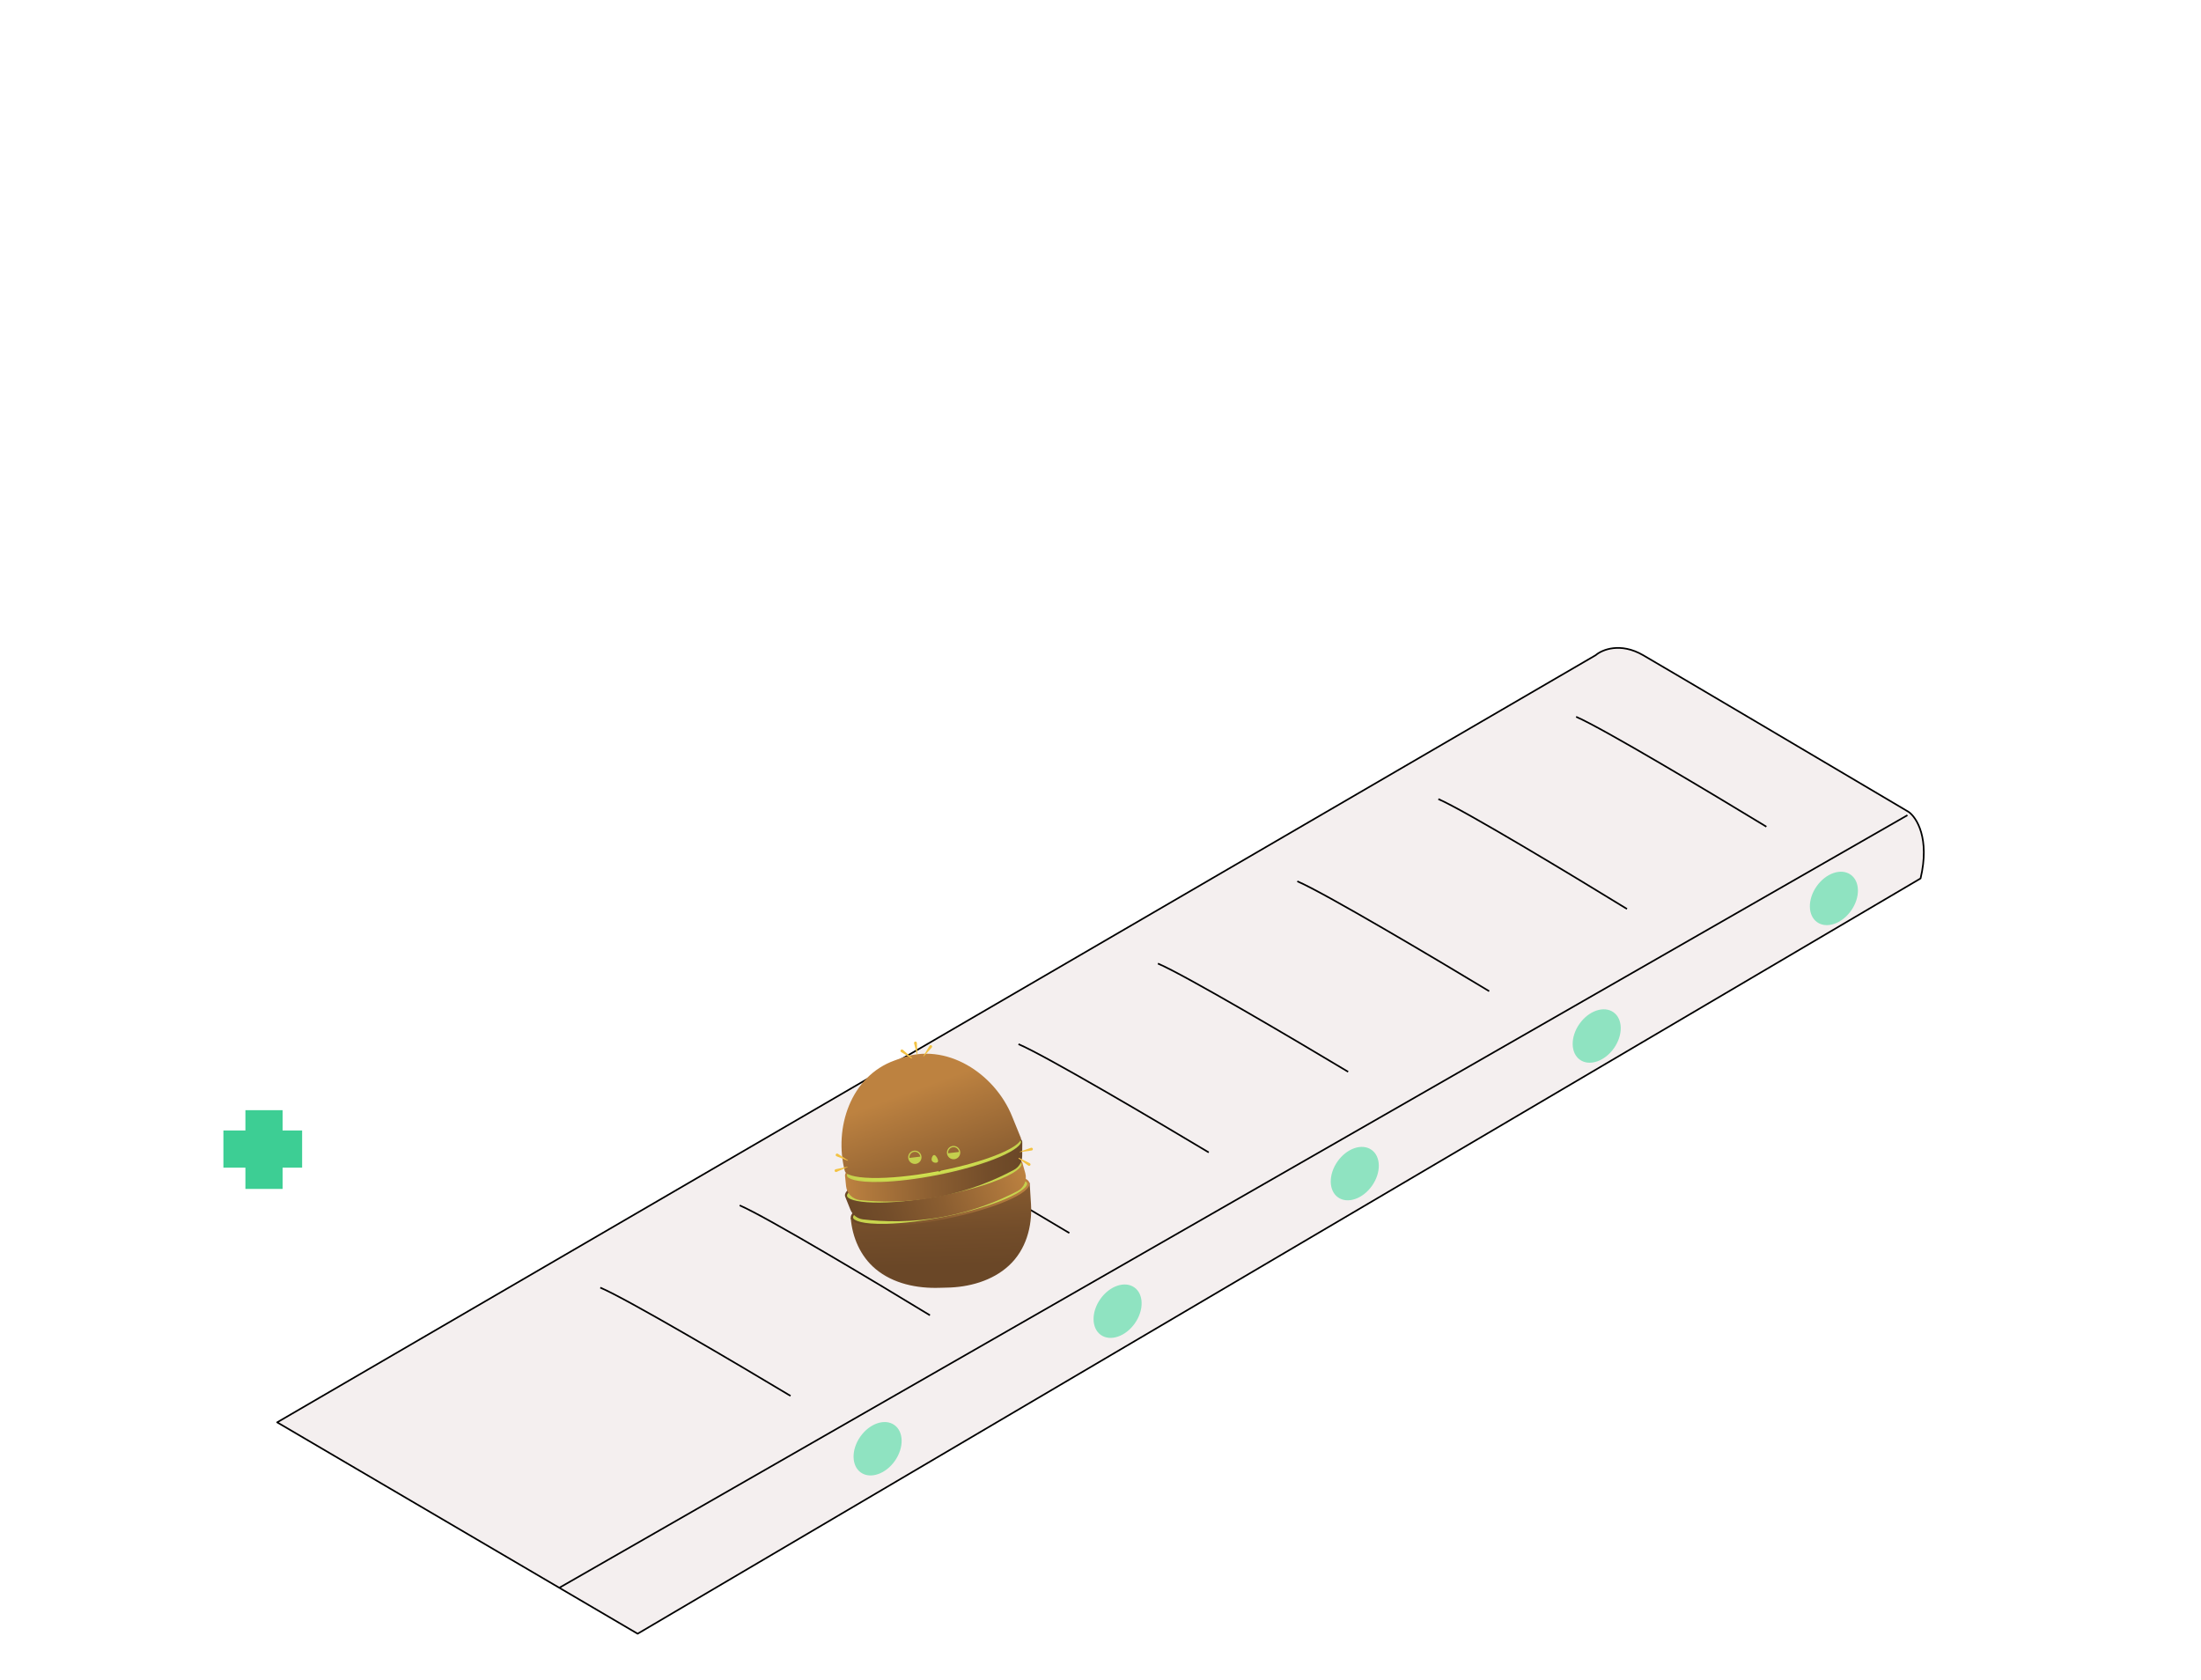
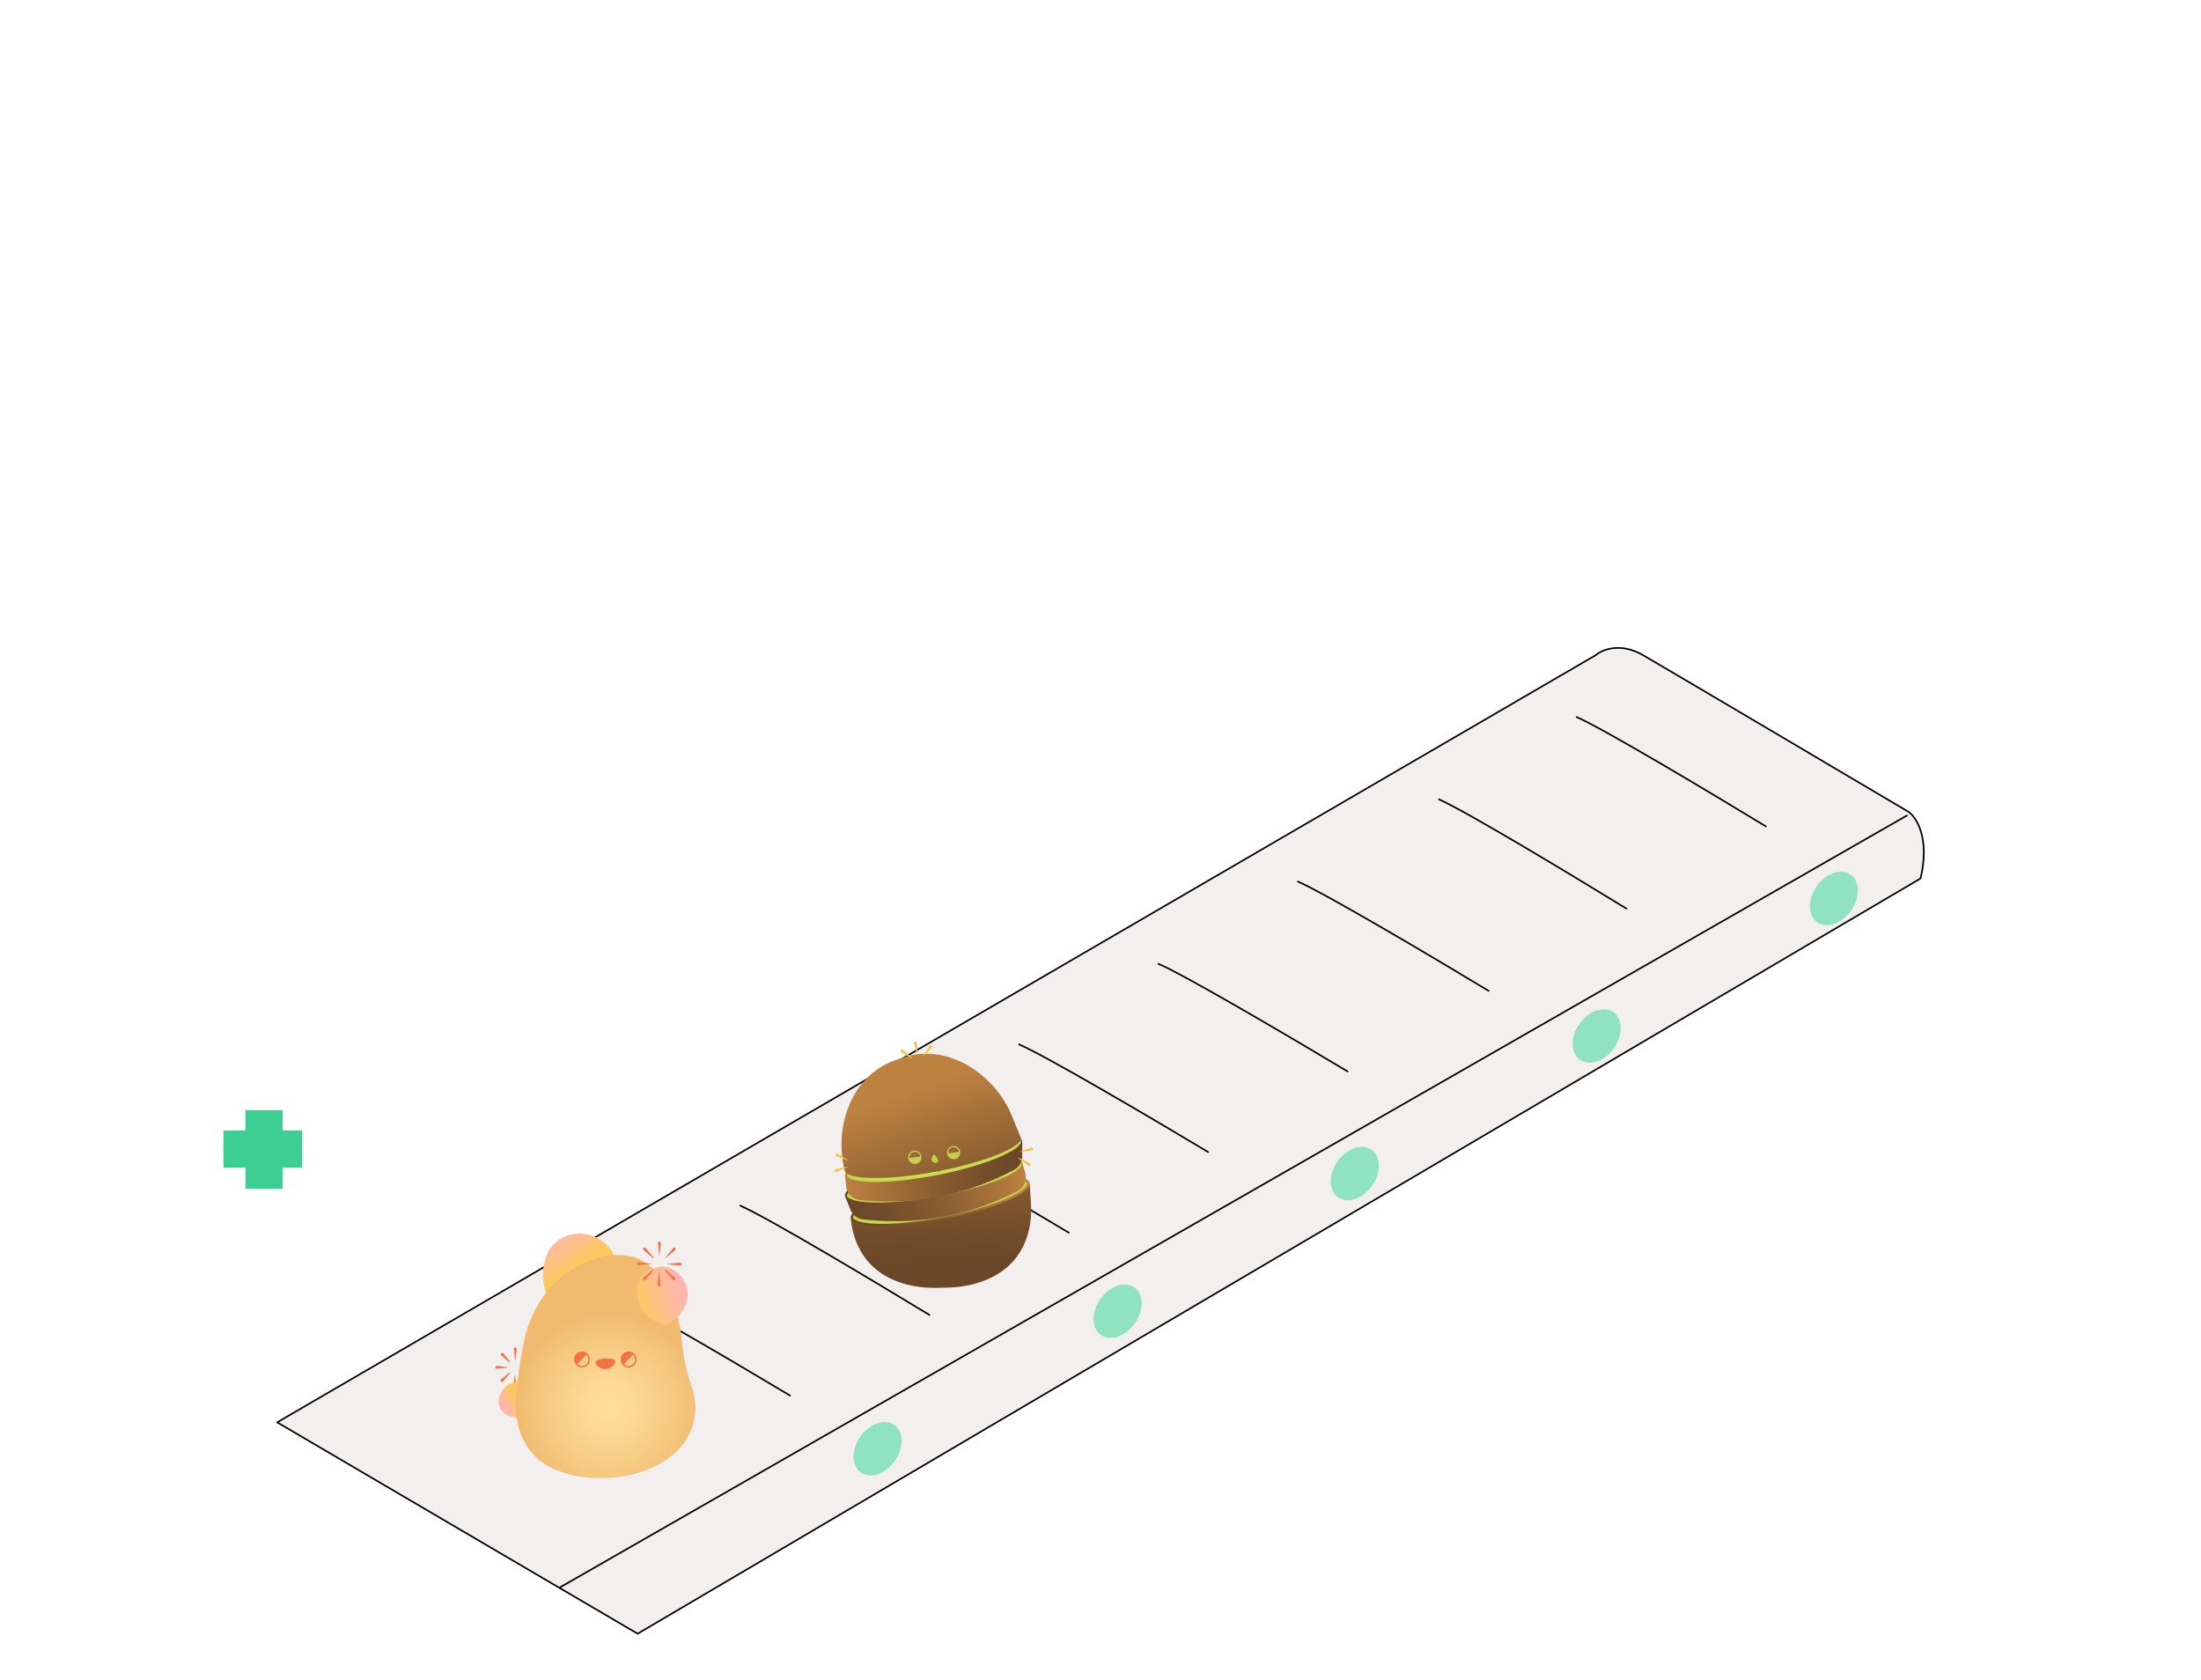
<svg xmlns="http://www.w3.org/2000/svg" width="1342" height="1024" viewBox="0 0 1342 1024" fill="none">
  <path d="M972.922 399.431L169 867.129L388.777 996L1171.01 535.542C1176.79 511.216 1168.6 498.377 1163.78 494.998C1115.58 466.487 1015.72 407.457 1001.84 399.431C987.959 391.406 976.778 396.087 972.922 399.431Z" fill="#F4EFEF" stroke="black" stroke-linejoin="round" />
  <path d="M366 785C382.24 791.859 450.1 831.858 482 851" stroke="black" />
  <path d="M451 734.857C467.24 741.82 535.1 782.425 567 801.857" stroke="black" />
  <path d="M536 685.715C552.24 692.574 620.1 732.573 652 751.715" stroke="black" />
  <path d="M621 636.57C637.24 643.429 705.1 683.428 737 702.57" stroke="black" />
  <path d="M706 587.428C722.24 594.287 790.1 634.286 822 653.428" stroke="black" />
  <path d="M791 537.285C807.38 544.248 875.825 584.853 908 604.285" stroke="black" />
  <path d="M877 487.143C893.1 494.105 960.375 534.711 992 554.143" stroke="black" />
  <path d="M961 437C977.24 443.963 1045.1 484.568 1077 504" stroke="black" />
  <path d="M341.037 967.974L1163 497" stroke="black" />
  <ellipse cx="535.093" cy="883.231" rx="17.727" ry="12.866" transform="rotate(-54.8943 535.093 883.231)" fill="#8FE3C1" />
  <ellipse cx="826.042" cy="715.487" rx="17.727" ry="12.866" transform="rotate(-54.8943 826.042 715.487)" fill="#8FE3C1" />
  <ellipse cx="973.554" cy="631.608" rx="17.727" ry="12.866" transform="rotate(-54.8943 973.554 631.608)" fill="#8FE3C1" />
  <ellipse cx="1118.17" cy="547.729" rx="17.727" ry="12.866" transform="rotate(-54.8943 1118.17 547.729)" fill="#8FE3C1" />
  <ellipse cx="681.423" cy="799.365" rx="17.727" ry="12.866" transform="rotate(-54.8943 681.423 799.365)" fill="#8FE3C1" />
  <path d="M628.629 734.113C629.438 747.909 625.536 761.921 615.235 771.492C605.037 780.969 590.552 784.841 576.943 785.009C575.309 785.039 574.492 785.061 572.858 785.119C559.204 785.558 544.656 782.643 533.896 773.672C524.59 765.912 519.678 754.394 518.699 742.481L627.805 721.027C628.08 725.391 628.355 729.752 628.629 734.113Z" fill="url(#paint0_linear_5199_11774)" />
  <path d="M627.676 721.194C628.915 727.483 605.535 737.383 575.46 743.305C545.384 749.223 519.998 748.925 518.759 742.632C517.521 736.343 540.9 726.443 570.976 720.521C601.051 714.599 626.437 714.901 627.676 721.194Z" fill="url(#paint1_linear_5199_11774)" />
  <path d="M540.708 746.103C525.137 746.521 520.454 743.948 520.142 742.36C519.816 740.702 523.164 737.184 533.676 732.734C543.452 728.595 556.795 724.75 571.251 721.903C583.6 719.474 595.844 717.988 605.731 717.723C621.302 717.305 625.984 719.878 626.297 721.466C626.622 723.124 623.275 726.641 612.763 731.091C602.986 735.231 589.644 739.076 575.188 741.923C562.839 744.352 550.592 745.838 540.708 746.103Z" fill="url(#paint2_radial_5199_11774)" />
  <path d="M564.291 730.03C563.547 730.559 560.273 732.881 560.759 734.402C561.805 737.672 579.52 734.923 584.993 730.728C585.622 730.244 587.276 728.979 586.965 727.98C586.731 727.225 585.474 726.946 584.554 726.782C578.466 725.703 572.295 727.166 570.044 727.75C566.636 728.634 565.372 729.264 564.291 730.03Z" fill="#FFE6CC" />
  <path d="M553.668 734.126C553.977 733.479 557.402 734.001 557.414 734.45C557.424 734.839 554.878 735.683 553.934 734.743C553.891 734.699 553.555 734.364 553.668 734.126Z" fill="#063B01" />
  <path d="M575.575 739.37C575.93 739.687 576.617 739.791 576.992 739.518C577.853 738.884 576.993 736.258 576.354 736.244C575.747 736.232 574.665 738.563 575.575 739.37Z" fill="#063B01" />
  <path d="M561.395 739.581C561.534 739.935 563.114 739.995 564.187 739.163C564.919 738.592 565.432 737.592 565.173 737.35C564.673 736.887 561.161 738.991 561.395 739.581Z" fill="#063B01" />
  <path d="M590.42 733.973C589.263 734.649 586.827 733.055 586.982 732.556C587.086 732.223 588.355 732.337 589.78 732.467C590.561 732.537 590.865 732.627 590.973 732.846C591.143 733.178 590.828 733.734 590.42 733.973Z" fill="#063B01" />
  <path d="M572.262 724.805C571.93 724.604 570.855 725.082 570.825 725.514C570.817 725.606 570.901 725.726 571.065 725.967C571.339 726.367 571.474 726.563 571.583 726.568C571.99 726.574 572.701 725.071 572.262 724.805Z" fill="#063B01" />
  <path d="M562.061 727.721C561.437 727.745 560.863 728.195 560.922 728.443C561.032 728.875 563.206 728.96 563.35 728.553C563.438 728.302 562.821 727.69 562.061 727.721Z" fill="#063B01" />
  <path d="M591.514 725.027C591.513 724.736 590.379 724.303 589.37 724.646C588.679 724.882 588.028 725.486 588.147 725.725C588.38 726.185 591.52 725.515 591.514 725.027Z" fill="#063B01" />
  <path d="M557.044 730.625C556.925 730.39 557.274 729.914 557.7 729.709C558.774 729.2 560.434 730.376 560.333 730.677C560.31 730.744 560.205 730.74 558.693 730.763C557.413 730.78 557.125 730.791 557.044 730.625Z" fill="#A2C71E" />
  <path d="M580.416 723.641C580.768 723.155 581.478 722.932 581.665 723.113C581.996 723.431 580.925 725.217 580.48 725.113C580.208 725.054 579.986 724.235 580.416 723.641Z" fill="#063B01" />
  <path d="M587.725 723.115C587.708 722.856 587.157 722.6 586.677 722.624C585.475 722.68 584.643 724.482 584.883 724.696C584.937 724.744 585.027 724.689 586.356 724.004C587.481 723.423 587.737 723.297 587.725 723.115Z" fill="#A2C71E" />
  <path d="M567.686 739.777C568.003 740.225 569.698 740.095 570.43 739.135C571.125 738.222 570.795 736.771 570.282 736.63C569.985 736.547 569.634 736.914 569.094 737.473C568.541 738.049 567.347 739.295 567.686 739.777Z" fill="#A2C71E" />
  <path d="M556.456 737.49C556.424 737.768 556.736 738.019 556.957 738.126C558.137 738.687 560.357 736.831 560.157 736.419C559.941 735.965 556.552 736.624 556.456 737.49Z" fill="#A2C71E" />
  <path d="M577.19 724.07C577.033 723.867 576.491 723.78 576.15 723.894C575.298 724.184 575.674 725.777 575.972 725.896C576.039 725.922 576.073 725.861 576.675 725.049C577.18 724.362 577.299 724.211 577.19 724.07Z" fill="#A2C71E" />
  <path d="M584.065 736.454C584.038 736.886 582.932 737.407 582.051 737.136C580.969 736.8 580.512 735.349 580.848 735.038C581.046 734.854 581.536 735.051 582.37 735.39C583.299 735.762 584.086 736.081 584.065 736.454Z" fill="#A2C71E" />
  <path d="M566.9 725.928C566.594 725.916 566.088 726.003 566.014 726.243C565.878 726.686 567.212 727.643 567.683 727.381C567.949 727.234 568 726.667 567.734 726.302C567.472 725.955 567.019 725.932 566.9 725.928Z" fill="#A2C71E" />
  <path d="M592.488 727.46C592.697 727.658 592.619 728.039 592.516 728.252C591.971 729.389 589.01 729.262 588.893 728.819C588.761 728.342 591.84 726.842 592.488 727.46Z" fill="#A2C71E" />
  <path d="M567.297 707.894C537.387 713.349 514.074 722.889 515.227 729.194C515.27 729.436 515.355 729.67 515.47 729.896C516.484 732.424 517.499 734.955 518.513 737.482C519.809 740.713 522.76 742.986 526.217 743.403C538.576 744.889 555.681 745.49 575.467 741.759C594.336 738.201 609.505 731.862 620.407 726.165C624.385 724.088 626.352 719.493 625.136 715.174C624.609 713.302 624.084 711.432 623.555 709.561C623.55 709.518 623.546 709.475 623.538 709.433C622.384 703.125 597.206 702.435 567.297 707.894Z" fill="url(#paint3_linear_5199_11774)" />
  <path d="M605.095 720.721C619.738 715.409 623.154 711.301 622.863 709.708C622.559 708.047 618.156 705.999 606.744 705.706C596.131 705.433 582.308 706.739 567.813 709.382C555.432 711.643 543.494 714.742 534.196 718.115C519.554 723.427 516.138 727.536 516.428 729.128C516.732 730.79 521.136 732.838 532.547 733.13C543.16 733.403 556.983 732.097 571.479 729.454C583.859 727.194 595.797 724.094 605.095 720.721Z" fill="url(#paint4_radial_5199_11774)" />
  <path d="M577.26 714.398C578.146 714.618 582.044 715.58 582.147 717.173C582.372 720.599 564.88 724.527 558.251 722.626C557.488 722.406 555.486 721.834 555.41 720.791C555.352 720.003 556.419 719.284 557.215 718.793C562.486 715.56 568.764 714.663 571.072 714.382C574.567 713.957 575.974 714.081 577.26 714.398Z" fill="#FFE6CC" />
  <path d="M588.65 714.319C588.126 713.83 585.13 715.569 585.283 715.991C585.416 716.357 588.094 716.21 588.629 714.99C588.653 714.933 588.842 714.499 588.65 714.319Z" fill="#063B01" />
  <path d="M570.179 727.219C569.964 727.644 569.36 727.994 568.914 727.876C567.882 727.601 567.72 724.843 568.31 724.596C568.874 724.361 570.73 726.135 570.179 727.219Z" fill="#063B01" />
  <path d="M583.454 722.224C583.454 722.604 582.005 723.238 580.702 722.856C579.812 722.594 578.969 721.851 579.121 721.531C579.417 720.916 583.455 721.589 583.454 722.224Z" fill="#063B01" />
  <path d="M554.39 727.631C555.714 727.837 557.397 725.461 557.07 725.054C556.852 724.782 555.712 725.353 554.434 725.995C553.733 726.347 553.483 726.542 553.463 726.784C553.43 727.155 553.923 727.558 554.39 727.631Z" fill="#063B01" />
  <path d="M567.931 712.455C568.166 712.146 569.341 712.198 569.527 712.589C569.568 712.671 569.534 712.814 569.47 713.099C569.361 713.571 569.308 713.803 569.208 713.847C568.834 714.001 567.62 712.863 567.931 712.455Z" fill="#063B01" />
  <path d="M578.495 711.432C579.084 711.226 579.783 711.435 579.819 711.687C579.875 712.129 577.883 713.005 577.6 712.678C577.423 712.478 577.776 711.682 578.495 711.432Z" fill="#063B01" />
  <path d="M550.096 719.707C549.99 719.436 550.887 718.618 551.951 718.568C552.681 718.534 553.507 718.857 553.484 719.123C553.439 719.636 550.272 720.162 550.096 719.707Z" fill="#063B01" />
  <path d="M584.225 712.296C584.25 712.034 583.751 711.719 583.28 711.684C582.094 711.603 580.98 713.306 581.184 713.549C581.23 713.603 581.326 713.561 582.741 713.029C583.935 712.577 584.207 712.482 584.225 712.296Z" fill="#A2C71E" />
  <path d="M559.917 714.354C559.412 714.03 558.67 714.083 558.562 714.32C558.37 714.737 560.021 716.007 560.397 715.747C560.625 715.594 560.535 714.75 559.917 714.354Z" fill="#063B01" />
  <path d="M552.925 716.541C552.847 716.293 553.266 715.854 553.721 715.7C554.86 715.313 556.294 716.684 556.149 716.972C556.116 717.036 556.012 717.018 554.525 716.867C553.262 716.74 552.978 716.716 552.925 716.541Z" fill="#A2C71E" />
  <path d="M577.67 724.711C577.539 725.244 575.914 725.744 574.882 725.119C573.902 724.526 573.677 723.052 574.102 722.734C574.348 722.547 574.81 722.761 575.516 723.083C576.245 723.415 577.813 724.137 577.67 724.711Z" fill="#A2C71E" />
  <path d="M587.283 718.469C587.414 718.717 587.216 719.065 587.05 719.244C586.157 720.199 583.411 719.285 583.447 718.828C583.482 718.326 586.877 717.699 587.283 718.469Z" fill="#A2C71E" />
  <path d="M563.079 713.572C563.15 713.326 563.623 713.047 563.982 713.028C564.881 712.986 565.114 714.606 564.881 714.825C564.827 714.875 564.774 714.83 563.916 714.295C563.195 713.84 563.029 713.743 563.079 713.572Z" fill="#A2C71E" />
  <path d="M561.211 727.614C561.394 728.007 562.613 728.087 563.334 727.512C564.218 726.803 564.112 725.286 563.686 725.12C563.434 725.021 563.051 725.384 562.399 726.004C561.67 726.69 561.054 727.276 561.211 727.614Z" fill="#A2C71E" />
  <path d="M573.335 711.534C573.615 711.411 574.118 711.306 574.275 711.503C574.563 711.865 573.672 713.244 573.139 713.173C572.837 713.133 572.582 712.625 572.696 712.188C572.809 711.77 573.226 711.582 573.335 711.534Z" fill="#A2C71E" />
  <path d="M550.084 722.328C549.962 722.589 550.174 722.915 550.348 723.076C551.271 723.935 553.98 722.732 553.927 722.277C553.872 721.786 550.461 721.516 550.084 722.328Z" fill="#A2C71E" />
  <path d="M567.022 695.184C596.853 689.311 622.04 689.653 623.279 695.943C623.328 696.184 623.334 696.433 623.31 696.686C623.291 699.409 623.273 702.136 623.255 704.859C623.232 708.34 621.318 711.535 618.254 713.189C607.297 719.097 591.599 725.917 571.821 729.69C552.96 733.286 536.523 732.941 524.292 731.63C519.83 731.153 516.317 727.598 515.868 723.133C515.672 721.198 515.476 719.267 515.284 717.332C515.273 717.29 515.261 717.248 515.253 717.206C514.01 710.914 537.191 701.054 567.022 695.184Z" fill="url(#paint5_linear_5199_11774)" />
  <path d="M628.626 699.763L621.726 702.152C621.667 702.171 621.633 702.238 621.656 702.297C621.675 702.349 621.725 702.38 621.777 702.371L629.014 701.405C629.483 701.344 629.815 700.917 629.754 700.452C629.692 699.987 629.262 699.662 628.794 699.724C628.738 699.732 628.679 699.748 628.626 699.763Z" fill="#F3C344" />
  <path d="M627.865 709.16L621.385 705.902C621.253 705.836 621.093 705.889 621.026 706.017C620.966 706.135 621.002 706.274 621.105 706.348L626.967 710.598C627.346 710.872 627.884 710.791 628.162 710.412C628.443 710.036 628.362 709.505 627.983 709.231C627.947 709.204 627.904 709.18 627.865 709.16Z" fill="#F3C344" />
  <path d="M536.964 720.572C521.393 720.989 516.71 718.417 516.397 716.829C516.072 715.171 519.42 711.653 529.932 707.203C539.708 703.064 553.05 699.219 567.507 696.372C579.855 693.942 592.099 692.456 601.987 692.191C617.557 691.774 622.24 694.347 622.553 695.935C622.878 697.592 619.53 701.11 609.018 705.56C599.242 709.699 585.9 713.545 571.443 716.392C559.095 718.821 546.847 720.307 536.964 720.572Z" fill="url(#paint6_radial_5199_11774)" />
  <path d="M560.545 704.497C559.801 705.025 556.527 707.348 557.013 708.868C558.059 712.139 575.774 709.39 581.247 705.194C581.876 704.711 583.53 703.446 583.219 702.447C582.985 701.692 581.728 701.413 580.808 701.248C574.72 700.17 568.549 701.633 566.298 702.216C562.89 703.101 561.626 703.731 560.545 704.497Z" fill="#FFE6CC" />
  <path d="M549.922 708.596C550.231 707.949 553.655 708.472 553.667 708.921C553.678 709.31 551.132 710.153 550.188 709.214C550.144 709.166 549.809 708.831 549.922 708.596Z" fill="#063B01" />
  <path d="M571.83 713.837C572.186 714.153 572.873 714.258 573.248 713.985C574.109 713.351 573.249 710.725 572.61 710.711C572.002 710.699 570.921 713.029 571.83 713.837Z" fill="#063B01" />
  <path d="M557.651 714.052C557.79 714.406 559.37 714.466 560.443 713.633C561.175 713.063 561.688 712.063 561.429 711.821C560.929 711.357 557.417 713.462 557.651 714.052Z" fill="#063B01" />
  <path d="M586.674 708.439C585.517 709.116 583.081 707.522 583.236 707.023C583.34 706.69 584.609 706.804 586.034 706.934C586.815 707.004 587.119 707.094 587.226 707.312C587.397 707.645 587.082 708.204 586.674 708.439Z" fill="#063B01" />
  <path d="M568.518 699.276C568.186 699.075 567.111 699.552 567.081 699.985C567.073 700.076 567.157 700.197 567.321 700.438C567.595 700.838 567.73 701.034 567.839 701.038C568.246 701.045 568.957 699.538 568.518 699.276Z" fill="#063B01" />
  <path d="M558.315 702.19C557.691 702.213 557.117 702.664 557.176 702.911C557.286 703.344 559.46 703.429 559.604 703.022C559.692 702.77 559.075 702.159 558.315 702.19Z" fill="#063B01" />
  <path d="M587.768 699.494C587.767 699.203 586.633 698.77 585.624 699.113C584.933 699.349 584.282 699.952 584.401 700.191C584.634 700.652 587.774 699.982 587.768 699.494Z" fill="#063B01" />
  <path d="M553.298 705.092C553.179 704.856 553.528 704.38 553.954 704.176C555.028 703.666 556.687 704.843 556.587 705.144C556.564 705.211 556.459 705.207 554.947 705.23C553.667 705.247 553.379 705.258 553.298 705.092Z" fill="#A2C71E" />
  <path d="M576.667 698.11C577.019 697.624 577.729 697.401 577.916 697.582C578.248 697.9 577.176 699.686 576.731 699.582C576.463 699.519 576.241 698.701 576.667 698.11Z" fill="#063B01" />
  <path d="M583.981 697.582C583.963 697.322 583.413 697.067 582.933 697.09C581.731 697.147 580.898 698.948 581.139 699.163C581.193 699.211 581.283 699.156 582.612 698.471C583.737 697.89 583.993 697.764 583.981 697.582Z" fill="#A2C71E" />
  <path d="M563.94 714.244C564.257 714.691 565.952 714.562 566.684 713.602C567.379 712.689 567.049 711.238 566.536 711.097C566.239 711.014 565.888 711.381 565.348 711.94C564.795 712.519 563.601 713.762 563.94 714.244Z" fill="#A2C71E" />
  <path d="M552.71 711.956C552.678 712.234 552.99 712.486 553.211 712.592C554.391 713.153 556.611 711.297 556.41 710.885C556.195 710.431 552.806 711.094 552.71 711.956Z" fill="#A2C71E" />
  <path d="M573.445 698.537C573.289 698.334 572.746 698.247 572.406 698.361C571.554 698.651 571.93 700.244 572.228 700.362C572.295 700.389 572.329 700.328 572.931 699.516C573.436 698.832 573.555 698.678 573.445 698.537Z" fill="#A2C71E" />
  <path d="M580.321 710.921C580.294 711.353 579.188 711.874 578.307 711.603C577.225 711.267 576.768 709.816 577.104 709.505C577.302 709.321 577.792 709.518 578.625 709.857C579.555 710.229 580.342 710.548 580.321 710.921Z" fill="#A2C71E" />
  <path d="M563.154 700.395C562.848 700.382 562.342 700.47 562.267 700.71C562.132 701.152 563.466 702.11 563.936 701.848C564.203 701.7 564.254 701.134 563.988 700.769C563.726 700.422 563.273 700.402 563.154 700.395Z" fill="#A2C71E" />
  <path d="M588.742 701.927C588.951 702.125 588.873 702.506 588.77 702.72C588.225 703.857 585.264 703.729 585.147 703.287C585.015 702.81 588.094 701.313 588.742 701.927Z" fill="#A2C71E" />
  <path d="M622.601 694.123C620.796 689.682 618.987 685.238 617.182 680.797C606.71 654.596 576.926 634.783 548.938 645.247C547.557 645.751 546.869 646.002 545.488 646.507C518.619 656.087 508.28 687.826 515.126 713.988L515.186 713.977C515.189 713.995 515.191 714.013 515.194 714.03C515.512 715.781 519.999 717.914 531.584 718.156C542.248 718.381 556.137 717.006 570.695 714.284C583.051 711.975 594.986 708.83 604.3 705.429C617.963 700.439 622.6 696.278 622.464 694.147L622.601 694.123Z" fill="url(#paint7_linear_5199_11774)" />
  <path d="M509.557 712.829L516.702 711.311C516.765 711.299 516.824 711.337 516.839 711.399C516.851 711.454 516.822 711.506 516.774 711.527L510.084 714.455C509.649 714.644 509.144 714.448 508.955 714.013C508.766 713.577 508.963 713.073 509.398 712.884C509.445 712.859 509.502 712.842 509.557 712.829Z" fill="#F3C344" />
  <path d="M510.854 703.409L516.991 707.363C517.055 707.406 517.076 707.492 517.032 707.557C516.994 707.616 516.922 707.634 516.861 707.612L510.071 704.927C509.63 704.752 509.415 704.256 509.59 703.815C509.765 703.374 510.262 703.159 510.703 703.334C510.756 703.356 510.806 703.382 510.854 703.409Z" fill="#F3C344" />
  <path d="M559.027 635.812L559.361 643.109C559.365 643.171 559.315 643.227 559.252 643.228C559.196 643.229 559.15 643.194 559.135 643.143L557.337 636.063C557.222 635.605 557.5 635.138 557.957 635.019C558.415 634.904 558.882 635.182 559.001 635.639C559.018 635.696 559.025 635.757 559.027 635.812Z" fill="#F3C344" />
  <path d="M568.112 638.623L563.21 644.035C563.156 644.092 563.069 644.098 563.012 644.044C562.962 643.999 562.953 643.923 562.985 643.867L566.739 637.604C566.983 637.198 567.509 637.065 567.916 637.309C568.322 637.553 568.455 638.079 568.211 638.486C568.185 638.536 568.146 638.584 568.112 638.623Z" fill="#F3C344" />
  <path d="M550.483 640.019L555.969 644.819C556.08 644.917 556.092 645.084 555.994 645.194C555.907 645.293 555.761 645.313 555.651 645.245L549.468 641.391C549.067 641.141 548.944 640.611 549.193 640.21C549.443 639.809 549.973 639.686 550.374 639.936C550.409 639.96 550.45 639.99 550.483 640.019Z" fill="#F3C344" />
  <path d="M557.318 701.494C555.09 701.762 553.499 703.788 553.768 706.016C554.036 708.245 556.062 709.835 558.29 709.566C560.519 709.298 562.109 707.272 561.84 705.044C561.574 702.811 559.549 701.224 557.318 701.494ZM554.515 705.926C554.296 704.11 555.593 702.456 557.41 702.237C559.227 702.018 560.88 703.315 561.099 705.131L554.515 705.926Z" fill="#C4CF4D" />
  <path d="M580.931 698.64C578.703 698.909 577.113 700.935 577.381 703.163C577.65 705.391 579.675 706.981 581.904 706.713C584.132 706.444 585.722 704.418 585.454 702.19C585.184 699.959 583.159 698.372 580.931 698.64ZM578.125 703.074C577.906 701.257 579.203 699.604 581.02 699.385C582.837 699.166 584.49 700.462 584.709 702.279L578.125 703.074Z" fill="#C4CF4D" />
  <path d="M568.04 707.175C567.861 706.05 568.721 703.734 569.912 704.225C570.822 704.599 571.936 706.597 571.977 707.638C572.055 709.6 568.345 709.114 568.04 707.175Z" fill="#C4CF4D" />
  <path d="M172.303 711.865V724.824H149.633V711.865H136.215V689.194H149.633V676.824H172.303V689.194H184.215V711.865H172.303Z" fill="#3DCE94" />
+   <path d="M315.027 822.528L314.273 829.097C314.266 829.16 314.207 829.209 314.144 829.199C314.088 829.192 314.046 829.15 314.043 829.097L313.285 822.525C313.229 822.04 313.575 821.601 314.057 821.545C314.539 821.489 314.975 821.836 315.031 822.321C315.034 822.391 315.034 822.461 315.027 822.528Z" fill="#F37343" />
+   <path d="M322.709 826.323L317.574 830.452C317.511 830.501 317.42 830.491 317.371 830.431C317.329 830.378 317.329 830.301 317.371 830.248L321.477 825.084C321.781 824.701 322.332 824.641 322.713 824.947C323.093 825.252 323.153 825.807 322.849 826.19C322.804 826.235 322.755 826.284 322.709 826.323Z" fill="#F37343" />
+   <path d="M306.838 825.08L311.035 830.153C311.132 830.269 311.115 830.444 311 830.539C310.898 830.623 310.748 830.623 310.651 830.539L305.606 826.319C305.232 826.007 305.183 825.452 305.49 825.076C305.801 824.701 306.353 824.651 306.726 824.96C306.768 825.002 306.807 825.041 306.838 825.08Z" fill="#F37343" />
+   <path d="M302.98 832.716L309.516 833.478C309.578 833.485 309.627 833.545 309.617 833.608C309.61 833.664 309.568 833.706 309.516 833.71L302.98 834.472C302.498 834.528 302.062 834.18 302.006 833.696C301.95 833.211 302.296 832.772 302.777 832.716C302.844 832.709 302.914 832.709 302.98 832.716Z" fill="#F37343" />
+   <path d="M305.517 840.952L310.562 836.732C310.677 836.634 310.852 836.651 310.946 836.767C311.03 836.869 311.03 837.02 310.946 837.118L306.75 842.191C306.439 842.567 305.887 842.616 305.514 842.307C305.14 841.995 305.091 841.44 305.399 841.064C305.437 841.026 305.479 840.984 305.517 840.952Z" fill="#F37343" />
+   <path d="M313.111 844.836L313.868 838.263C313.875 838.2 313.935 838.151 313.997 838.162C314.053 838.169 314.095 838.211 314.099 838.263L314.856 844.836C314.912 845.32 314.567 845.759 314.085 845.815C313.603 845.872 313.167 845.524 313.111 845.039C313.104 844.969 313.104 844.899 313.111 844.836Z" fill="#F37343" />
+   <path d="M321.303 842.28L317.107 837.207C317.009 837.091 317.026 836.916 317.141 836.821C317.243 836.737 317.393 836.737 317.491 836.821L322.535 841.041C322.909 841.354 322.958 841.908 322.651 842.284C322.34 842.66 321.788 842.709 321.415 842.4C321.376 842.361 321.334 842.319 321.303 842.28Z" fill="#F37343" />
+   <path d="M325.164 834.644L318.628 833.882C318.565 833.875 318.516 833.816 318.527 833.752C318.534 833.696 318.576 833.654 318.628 833.651L325.164 832.889C325.645 832.833 326.082 833.18 326.138 833.665C326.194 834.149 325.848 834.588 325.366 834.644C325.296 834.655 325.227 834.651 325.164 834.644Z" fill="#F37343" />
+   <path d="M322.921 862.5C323.343 861.591 325.927 855.759 323.148 849.468C321.151 844.953 317.541 842.794 316.295 842.123C315.136 842.186 311.03 842.544 307.797 845.831C305.105 848.566 302.787 853.572 304.801 858.168C307.364 864.01 314.786 864.298 315.802 864.323C319.081 864.396 321.615 863.227 322.921 862.5Z" fill="url(#paint8_linear_5199_11774)" />
+   <path d="M333.595 790.097C332.457 787.345 330.875 782.496 331.151 776.405C331.315 772.775 331.748 763.281 339.181 757.095C346.369 751.109 357.297 750.558 365.365 755.339C372.096 759.331 374.708 765.77 375.49 767.979C372.519 771.834 367.467 777.384 359.779 782.022C349.138 788.447 338.964 789.785 333.595 790.097Z" fill="url(#paint9_linear_5199_11774)" />
+   <path d="M387.786 898.294C371.803 902.738 351.627 902.138 337.068 895.264C319.333 886.89 314.375 870.294 314.438 855.64C315.245 840.883 317.381 826.267 320.935 811.739C325.558 797.032 333.944 782.728 350.133 773.108C360.491 766.954 372.941 763.264 386.106 766.192C397.24 769.738 403.039 778.322 406.928 786.324C411.858 796.467 414.857 806.827 415.761 817.627C416.592 826.822 418.488 835.768 421.49 844.707C429.67 866.73 417.702 890.197 387.786 898.294Z" fill="url(#paint10_radial_5199_11774)" />
+   <path d="M405.165 807.653C403.556 807.344 396.901 805.873 392.247 799.577C386.574 791.903 388.463 783.262 388.756 782.023C391.825 775.31 398.72 771.402 405.539 772.347C412.954 773.372 417.426 779.748 418.781 785.183C421.089 794.43 414.522 801.516 413.593 802.485C410.528 805.679 407.068 807.056 405.165 807.653Z" fill="url(#paint11_linear_5199_11774)" />
+   <path d="M363.054 830.442C362.722 831.986 366.392 835.42 370.344 834.542C373.301 833.886 375.647 830.989 375.074 829.613C374.076 827.201 363.56 828.075 363.054 830.442Z" fill="#F37343" />
+   <path d="M358.291 825.336C356.395 823.43 353.32 823.43 351.424 825.336C349.528 827.242 349.528 830.336 351.424 832.242C353.32 834.148 356.395 834.148 358.291 832.242C360.19 830.336 360.19 827.242 358.291 825.336ZM357.659 831.607C356.113 833.162 353.606 833.162 352.059 831.607L357.659 825.975C359.206 827.527 359.206 830.048 357.659 831.607Z" fill="#F37343" />
+   <path d="M386.703 825.336C384.807 823.43 381.732 823.43 379.836 825.336C377.94 827.242 377.94 830.336 379.836 832.242C381.732 834.148 384.807 834.148 386.703 832.242C388.599 830.336 388.599 827.242 386.703 825.336ZM386.068 831.607C384.521 833.162 382.014 833.162 380.468 831.607L386.068 825.975C387.618 827.527 387.618 830.048 386.068 831.607Z" fill="#F37343" />
+   <path d="M402.931 757.888L402.174 765.363C402.167 765.426 402.111 765.475 402.045 765.468C401.989 765.461 401.947 765.419 401.94 765.363L401.182 757.888C401.133 757.404 401.483 756.972 401.968 756.923C402.45 756.873 402.879 757.224 402.928 757.713C402.938 757.765 402.938 757.828 402.931 757.888Z" fill="#F37343" />
+   <path d="M411.702 762.118L405.931 766.882C405.868 766.932 405.777 766.925 405.728 766.861C405.683 766.809 405.686 766.731 405.728 766.679L410.466 760.875C410.773 760.5 411.325 760.443 411.702 760.752C412.075 761.061 412.131 761.616 411.824 761.995C411.785 762.041 411.743 762.083 411.702 762.118Z" fill="#F37343" />
+   <path d="M393.654 760.876L398.486 766.589C398.584 766.705 398.57 766.877 398.455 766.975C398.35 767.063 398.2 767.059 398.102 766.975L392.422 762.116C392.052 761.8 392.01 761.245 392.321 760.873C392.631 760.501 393.187 760.459 393.557 760.771C393.588 760.806 393.623 760.845 393.654 760.876Z" fill="#F37343" />
+   <path d="M389.346 769.597L396.778 770.359C396.841 770.366 396.89 770.422 396.883 770.488C396.876 770.545 396.834 770.587 396.778 770.594L389.346 771.356C388.864 771.405 388.434 771.054 388.385 770.566C388.337 770.081 388.686 769.649 389.171 769.6C389.227 769.59 389.29 769.59 389.346 769.597Z" fill="#F37343" />
+   <path d="M392.32 778.928L398 774.069C398.116 773.971 398.287 773.985 398.384 774.101C398.472 774.206 398.468 774.357 398.384 774.456L393.552 780.168C393.238 780.54 392.687 780.582 392.317 780.27C391.946 779.954 391.905 779.399 392.215 779.027C392.25 778.992 392.285 778.957 392.32 778.928Z" fill="#F37343" />
+   <path d="M400.991 783.258L401.748 775.784C401.755 775.721 401.811 775.671 401.877 775.678C401.933 775.685 401.975 775.728 401.982 775.784L402.74 783.258C402.789 783.743 402.439 784.175 401.954 784.224C401.472 784.273 401.043 783.922 400.994 783.434C400.987 783.378 400.987 783.315 400.991 783.258Z" fill="#F37343" />
+   <path d="M410.27 780.266L405.438 774.554C405.34 774.438 405.354 774.266 405.47 774.168C405.574 774.08 405.724 774.084 405.822 774.168L411.506 779.027C411.876 779.343 411.918 779.898 411.607 780.27C411.296 780.642 410.741 780.684 410.371 780.372C410.336 780.337 410.301 780.302 410.27 780.266Z" fill="#F37343" />
+   <path d="M414.577 771.549L407.144 770.787C407.082 770.78 407.033 770.724 407.04 770.657C407.047 770.601 407.089 770.559 407.144 770.552L414.577 769.79C415.059 769.741 415.489 770.092 415.537 770.58C415.586 771.064 415.237 771.496 414.752 771.545C414.696 771.556 414.633 771.552 414.577 771.549Z" fill="#F37343" />
  <defs>
    <linearGradient id="paint0_linear_5199_11774" x1="574.57" y1="771.558" x2="571.628" y2="661.78" gradientUnits="userSpaceOnUse">
      <stop stop-color="#6A4727" />
      <stop offset="0.193" stop-color="#734D2A" />
      <stop offset="0.506" stop-color="#8B5E31" />
      <stop offset="0.897" stop-color="#B27A3D" />
      <stop offset="1" stop-color="#BD8240" />
    </linearGradient>
    <linearGradient id="paint1_linear_5199_11774" x1="518.476" y1="733.379" x2="627.957" y2="730.444" gradientUnits="userSpaceOnUse">
      <stop stop-color="#6A4727" />
      <stop offset="0.193" stop-color="#734D2A" />
      <stop offset="0.506" stop-color="#8B5E31" />
      <stop offset="0.897" stop-color="#B27A3D" />
      <stop offset="1" stop-color="#BD8240" />
    </linearGradient>
    <radialGradient id="paint2_radial_5199_11774" cx="0" cy="0" r="1" gradientUnits="userSpaceOnUse" gradientTransform="translate(573.202 731.922) rotate(-11.2248) scale(53.5846 10.6711)">
      <stop stop-color="#C4CF4D" />
      <stop offset="0.263" stop-color="#C6D24D" />
      <stop offset="0.427" stop-color="#CCDA4E" />
      <stop offset="0.564" stop-color="#D5E950" />
      <stop offset="0.619" stop-color="#DBF151" />
      <stop offset="1" stop-color="#C4CF4D" />
    </radialGradient>
    <linearGradient id="paint3_linear_5199_11774" x1="520.133" y1="742.82" x2="622.247" y2="705.776" gradientUnits="userSpaceOnUse">
      <stop stop-color="#6A4727" />
      <stop offset="0.193" stop-color="#734D2A" />
      <stop offset="0.506" stop-color="#8B5E31" />
      <stop offset="0.897" stop-color="#B27A3D" />
      <stop offset="1" stop-color="#BD8240" />
    </linearGradient>
    <radialGradient id="paint4_radial_5199_11774" cx="0" cy="0" r="1" gradientUnits="userSpaceOnUse" gradientTransform="translate(569.786 719.503) rotate(169.75) scale(53.5846 10.6711)">
      <stop stop-color="#C4CF4D" />
      <stop offset="0.263" stop-color="#C6D24D" />
      <stop offset="0.427" stop-color="#CCDA4E" />
      <stop offset="0.564" stop-color="#D5E950" />
      <stop offset="0.619" stop-color="#DBF151" />
      <stop offset="1" stop-color="#C4CF4D" />
    </radialGradient>
    <linearGradient id="paint5_linear_5199_11774" x1="623.697" y1="710.419" x2="515.111" y2="713.33" gradientUnits="userSpaceOnUse">
      <stop stop-color="#6A4727" />
      <stop offset="0.193" stop-color="#734D2A" />
      <stop offset="0.506" stop-color="#8B5E31" />
      <stop offset="0.897" stop-color="#B27A3D" />
      <stop offset="1" stop-color="#BD8240" />
    </linearGradient>
    <radialGradient id="paint6_radial_5199_11774" cx="0" cy="0" r="1" gradientUnits="userSpaceOnUse" gradientTransform="translate(569.461 706.391) rotate(-11.2248) scale(53.5846 10.6711)">
      <stop stop-color="#C4CF4D" />
      <stop offset="0.263" stop-color="#C6D24D" />
      <stop offset="0.427" stop-color="#CCDA4E" />
      <stop offset="0.564" stop-color="#D5E950" />
      <stop offset="0.619" stop-color="#DBF151" />
      <stop offset="1" stop-color="#C4CF4D" />
    </radialGradient>
    <linearGradient id="paint7_linear_5199_11774" x1="594.719" y1="774.856" x2="554.751" y2="665.409" gradientUnits="userSpaceOnUse">
      <stop stop-color="#6A4727" />
      <stop offset="0.193" stop-color="#734D2A" />
      <stop offset="0.506" stop-color="#8B5E31" />
      <stop offset="0.897" stop-color="#B27A3D" />
      <stop offset="1" stop-color="#BD8240" />
    </linearGradient>
+     <linearGradient id="paint8_linear_5199_11774" x1="305.716" y1="859.26" x2="315.529" y2="853.857" gradientUnits="userSpaceOnUse">
+       <stop stop-color="#FFB5B5" />
+       <stop offset="0.195" stop-color="#FFB7AB" />
+       <stop offset="0.523" stop-color="#FFBD91" />
+       <stop offset="0.942" stop-color="#FEC766" />
+       <stop offset="1" stop-color="#FEC860" />
+     </linearGradient>
+     <linearGradient id="paint9_linear_5199_11774" x1="335.364" y1="747.718" x2="350.651" y2="771.958" gradientUnits="userSpaceOnUse">
+       <stop stop-color="#FFB5B5" />
+       <stop offset="0.195" stop-color="#FFB7AB" />
+       <stop offset="0.523" stop-color="#FFBD91" />
+       <stop offset="0.942" stop-color="#FEC766" />
+       <stop offset="1" stop-color="#FEC860" />
+     </linearGradient>
+     <radialGradient id="paint10_radial_5199_11774" cx="0" cy="0" r="1" gradientUnits="userSpaceOnUse" gradientTransform="translate(371.255 857.387) scale(57.8517 58.1775)">
+       <stop stop-color="#FFDF9C" />
+       <stop offset="0.293" stop-color="#FCD894" />
+       <stop offset="0.748" stop-color="#F5C67E" />
+       <stop offset="1" stop-color="#F0BA6F" />
+     </radialGradient>
+     <linearGradient id="paint11_linear_5199_11774" x1="430.119" y1="779.23" x2="389.249" y2="795.16" gradientUnits="userSpaceOnUse">
+       <stop stop-color="white" />
+       <stop offset="0.254" stop-color="#FFB5B5" />
+       <stop offset="0.399" stop-color="#FFB7AB" />
+       <stop offset="0.644" stop-color="#FFBD91" />
+       <stop offset="0.957" stop-color="#FEC766" />
+       <stop offset="1" stop-color="#FEC860" />
+     </linearGradient>
  </defs>
</svg>
